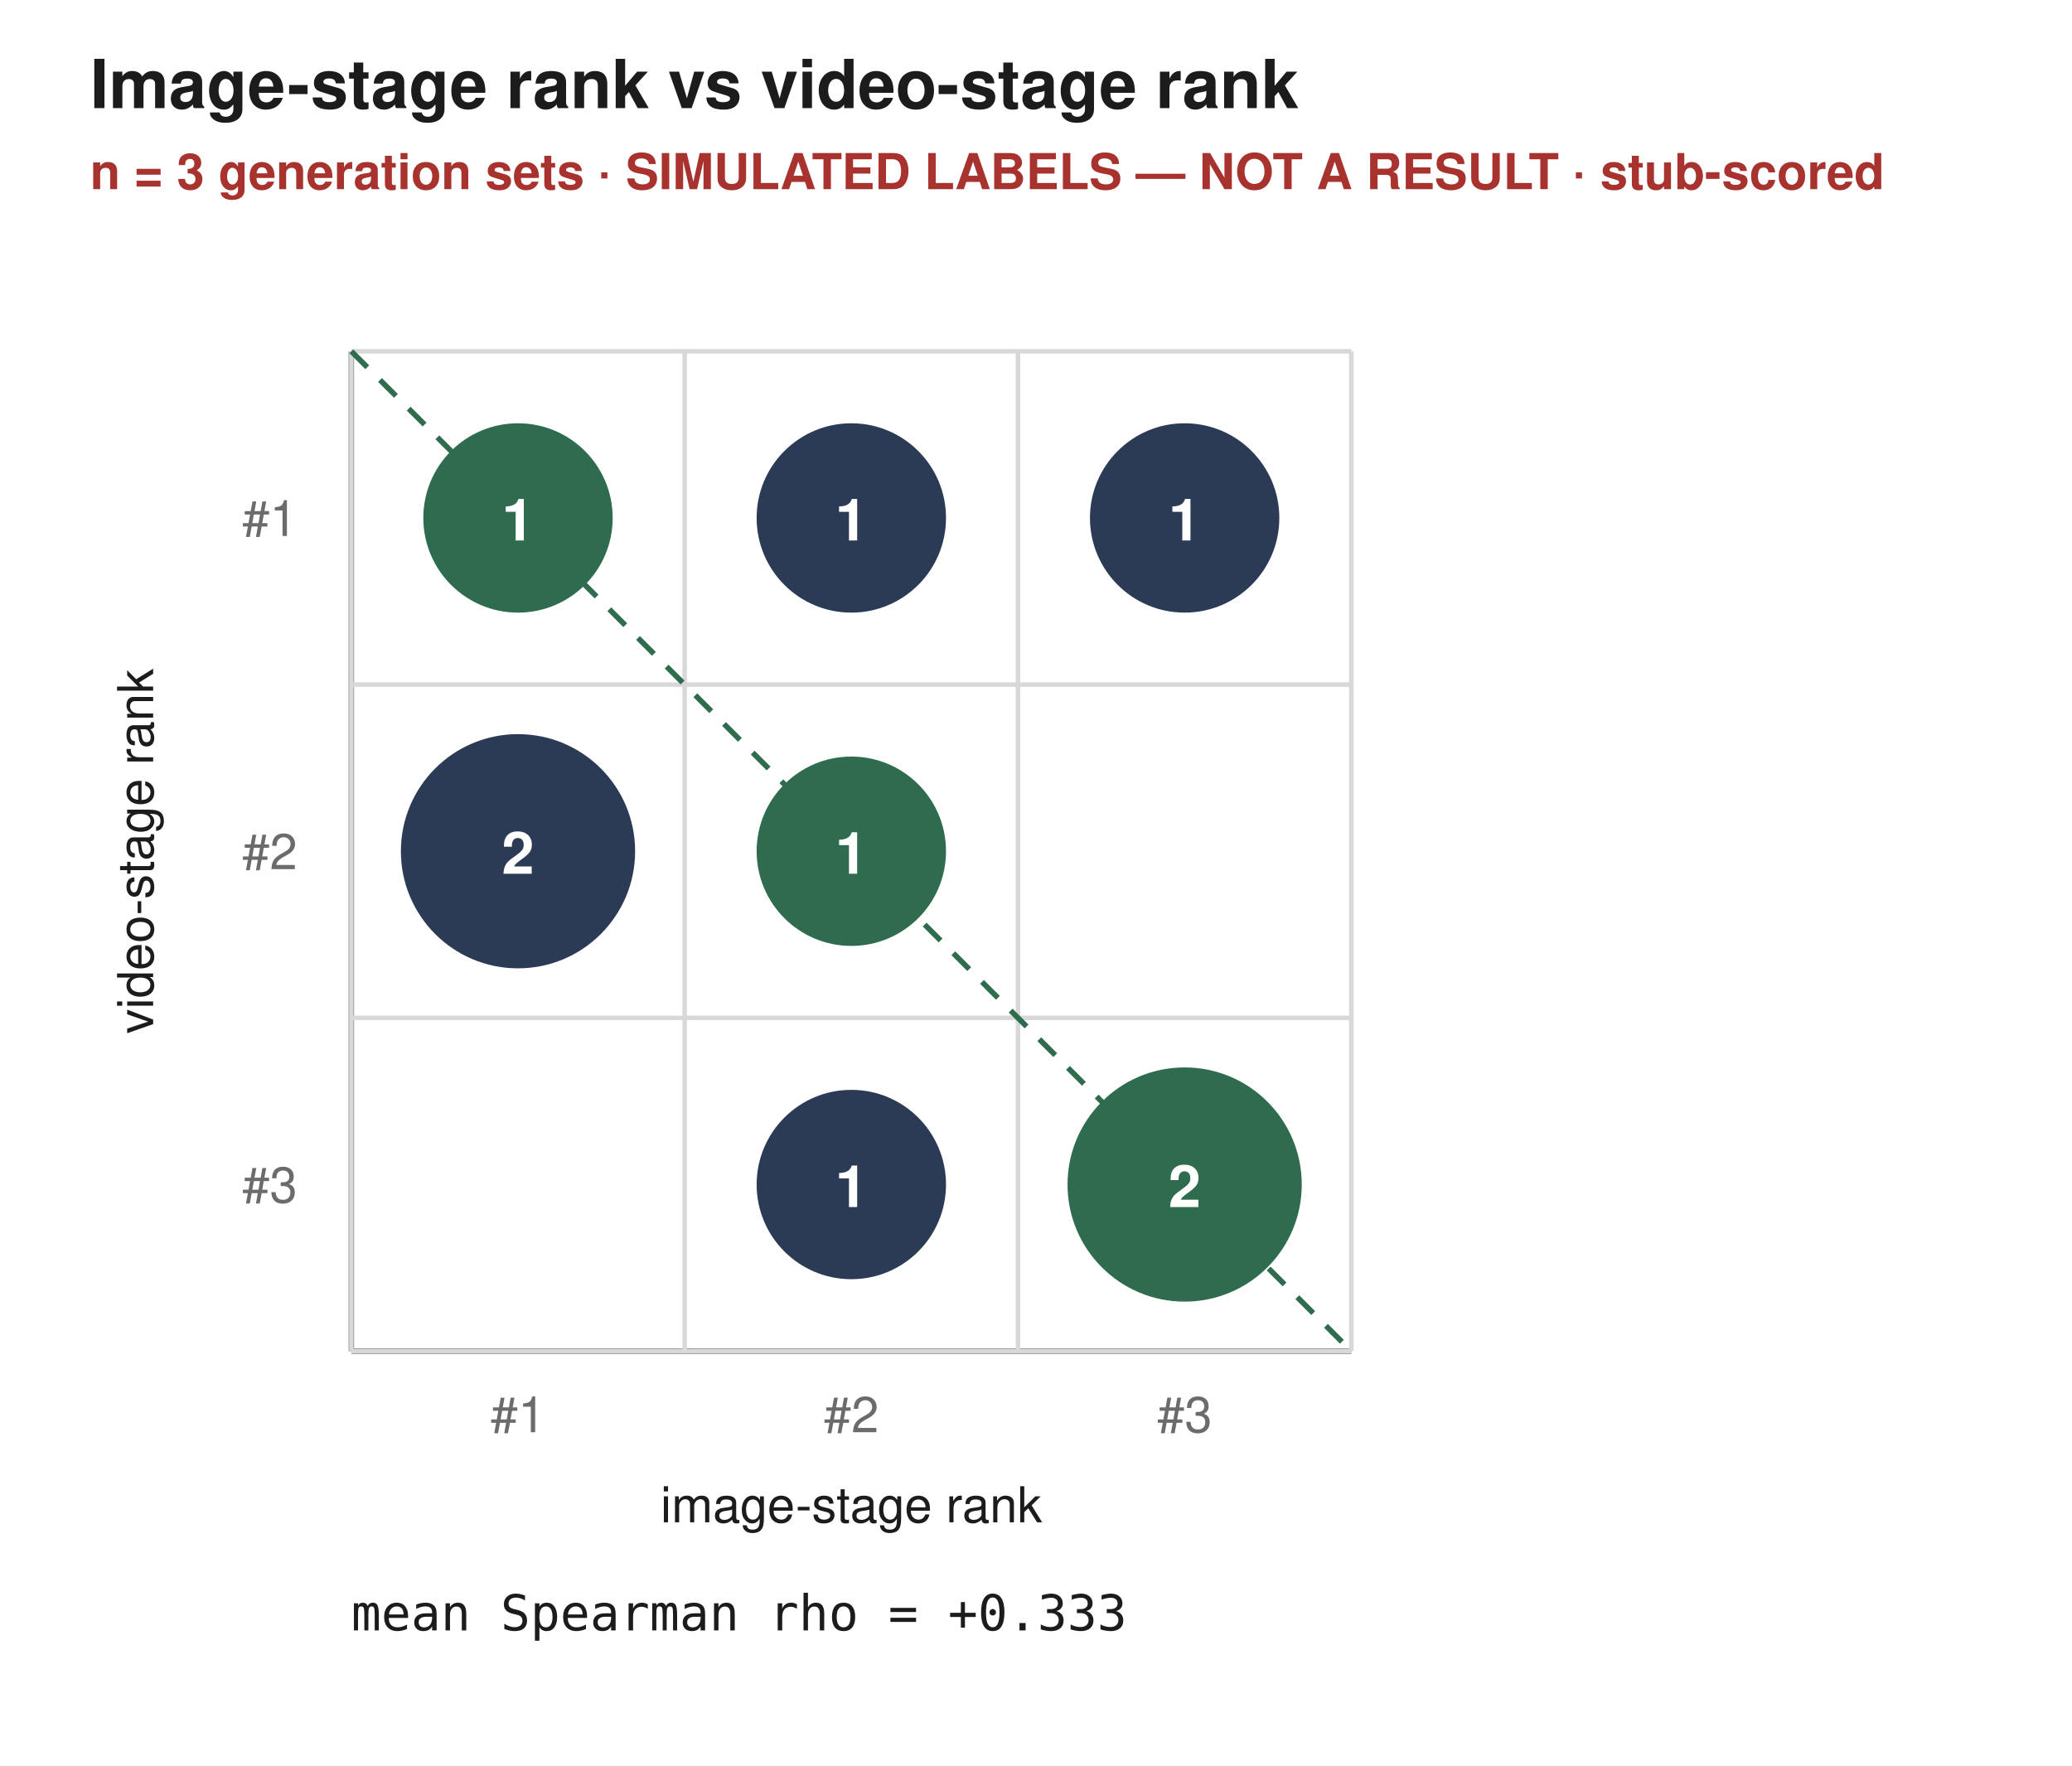
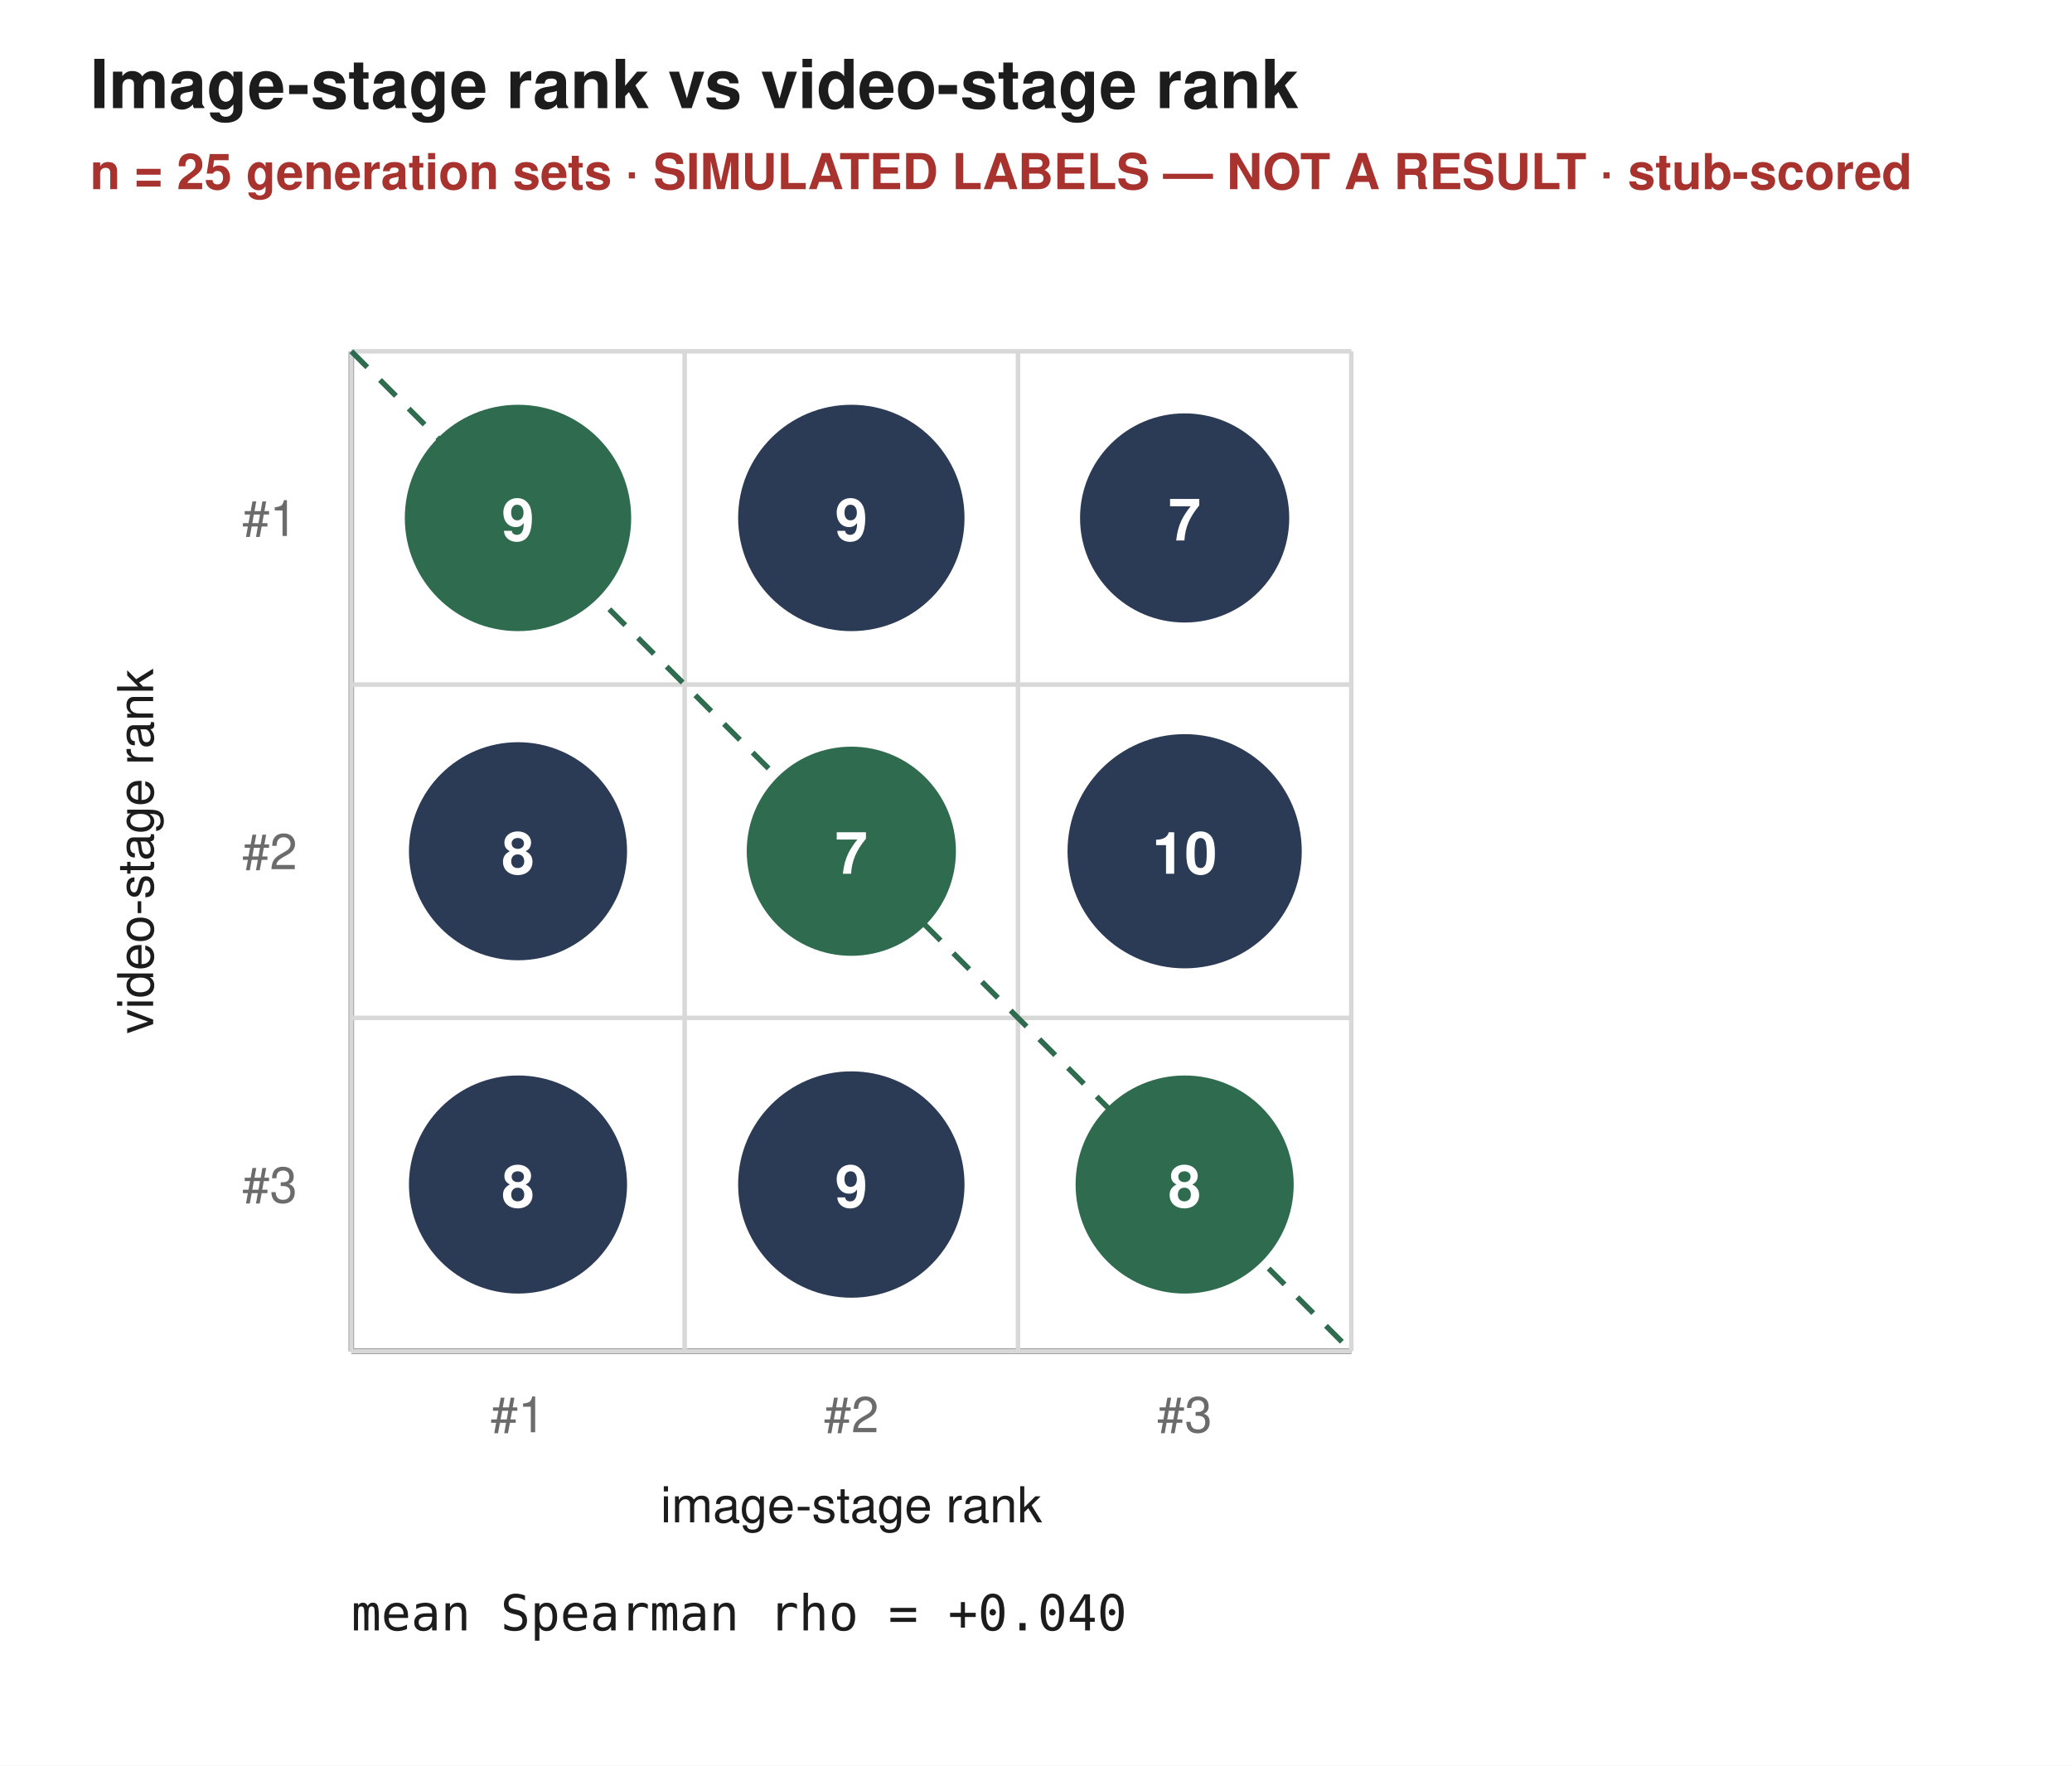
<svg xmlns="http://www.w3.org/2000/svg" viewBox="0 0 460 392" width="460" height="392" role="img" aria-label="Image-stage rank vs video-stage rank">
  <rect width="460" height="392" fill="#ffffff" />
  <text x="20" y="24" font-family="system-ui, -apple-system, 'Segoe UI', Helvetica, Arial, sans-serif" font-size="15" fill="#1c1c1c" text-anchor="start" font-weight="600" opacity="1">Image-stage rank vs video-stage rank</text>
-   <text x="20" y="42" font-family="system-ui, -apple-system, 'Segoe UI', Helvetica, Arial, sans-serif" font-size="11" fill="#a8322d" text-anchor="start" font-weight="600" opacity="1">n = 3 generation sets  ·  SIMULATED LABELS — NOT A RESULT  ·  stub-scored</text>
+   <text x="20" y="42" font-family="system-ui, -apple-system, 'Segoe UI', Helvetica, Arial, sans-serif" font-size="11" fill="#a8322d" text-anchor="start" font-weight="600" opacity="1">n = 25 generation sets  ·  SIMULATED LABELS — NOT A RESULT  ·  stub-scored</text>
  <line x1="78" y1="300" x2="300" y2="300" stroke="#6b6b6b" stroke-width="1.2" />
  <line x1="78" y1="78" x2="78" y2="300" stroke="#6b6b6b" stroke-width="1.2" />
  <line x1="78" y1="78" x2="300" y2="78" stroke="#d8d8d8" stroke-width="1" />
  <line x1="78" y1="78" x2="78" y2="300" stroke="#d8d8d8" stroke-width="1" />
  <line x1="78" y1="152" x2="300" y2="152" stroke="#d8d8d8" stroke-width="1" />
  <line x1="152" y1="78" x2="152" y2="300" stroke="#d8d8d8" stroke-width="1" />
  <line x1="78" y1="226" x2="300" y2="226" stroke="#d8d8d8" stroke-width="1" />
  <line x1="226" y1="78" x2="226" y2="300" stroke="#d8d8d8" stroke-width="1" />
  <line x1="78" y1="300" x2="300" y2="300" stroke="#d8d8d8" stroke-width="1" />
  <line x1="300" y1="78" x2="300" y2="300" stroke="#d8d8d8" stroke-width="1" />
  <line x1="78" y1="78" x2="300" y2="300" stroke="#2f6b4f" stroke-width="1.2" stroke-dasharray="5 4" />
  <text x="115" y="318" font-family="system-ui, -apple-system, 'Segoe UI', Helvetica, Arial, sans-serif" font-size="11" fill="#6b6b6b" text-anchor="middle" font-weight="normal" opacity="1">#1</text>
  <text x="66" y="119" font-family="system-ui, -apple-system, 'Segoe UI', Helvetica, Arial, sans-serif" font-size="11" fill="#6b6b6b" text-anchor="end" font-weight="normal" opacity="1">#1</text>
  <text x="189" y="318" font-family="system-ui, -apple-system, 'Segoe UI', Helvetica, Arial, sans-serif" font-size="11" fill="#6b6b6b" text-anchor="middle" font-weight="normal" opacity="1">#2</text>
  <text x="66" y="193" font-family="system-ui, -apple-system, 'Segoe UI', Helvetica, Arial, sans-serif" font-size="11" fill="#6b6b6b" text-anchor="end" font-weight="normal" opacity="1">#2</text>
  <text x="263" y="318" font-family="system-ui, -apple-system, 'Segoe UI', Helvetica, Arial, sans-serif" font-size="11" fill="#6b6b6b" text-anchor="middle" font-weight="normal" opacity="1">#3</text>
  <text x="66" y="267" font-family="system-ui, -apple-system, 'Segoe UI', Helvetica, Arial, sans-serif" font-size="11" fill="#6b6b6b" text-anchor="end" font-weight="normal" opacity="1">#3</text>
  <text x="189" y="338" font-family="system-ui, -apple-system, 'Segoe UI', Helvetica, Arial, sans-serif" font-size="11" fill="#1c1c1c" text-anchor="middle" font-weight="normal" opacity="1">image-stage rank</text>
  <text x="34" y="189" font-family="system-ui, -apple-system, 'Segoe UI', Helvetica, Arial, sans-serif" font-size="11" fill="#1c1c1c" text-anchor="middle" transform="rotate(-90 34 189)">video-stage rank</text>
-   <circle cx="115" cy="115" r="21.02" fill="#2f6b4f" />
-   <text x="115" y="120" font-family="system-ui, -apple-system, 'Segoe UI', Helvetica, Arial, sans-serif" font-size="13" fill="#ffffff" text-anchor="middle" font-weight="600" opacity="1">1</text>
-   <circle cx="115" cy="189" r="26" fill="#2b3a55" />
-   <text x="115" y="194" font-family="system-ui, -apple-system, 'Segoe UI', Helvetica, Arial, sans-serif" font-size="13" fill="#ffffff" text-anchor="middle" font-weight="600" opacity="1">2</text>
-   <circle cx="189" cy="115" r="21.02" fill="#2b3a55" />
-   <text x="189" y="120" font-family="system-ui, -apple-system, 'Segoe UI', Helvetica, Arial, sans-serif" font-size="13" fill="#ffffff" text-anchor="middle" font-weight="600" opacity="1">1</text>
-   <circle cx="189" cy="189" r="21.02" fill="#2f6b4f" />
-   <text x="189" y="194" font-family="system-ui, -apple-system, 'Segoe UI', Helvetica, Arial, sans-serif" font-size="13" fill="#ffffff" text-anchor="middle" font-weight="600" opacity="1">1</text>
-   <circle cx="189" cy="263" r="21.02" fill="#2b3a55" />
-   <text x="189" y="268" font-family="system-ui, -apple-system, 'Segoe UI', Helvetica, Arial, sans-serif" font-size="13" fill="#ffffff" text-anchor="middle" font-weight="600" opacity="1">1</text>
-   <circle cx="263" cy="115" r="21.02" fill="#2b3a55" />
-   <text x="263" y="120" font-family="system-ui, -apple-system, 'Segoe UI', Helvetica, Arial, sans-serif" font-size="13" fill="#ffffff" text-anchor="middle" font-weight="600" opacity="1">1</text>
-   <circle cx="263" cy="263" r="26" fill="#2f6b4f" />
-   <text x="263" y="268" font-family="system-ui, -apple-system, 'Segoe UI', Helvetica, Arial, sans-serif" font-size="13" fill="#ffffff" text-anchor="middle" font-weight="600" opacity="1">2</text>
-   <text x="78" y="362" font-family="ui-monospace, 'SF Mono', Menlo, Consolas, monospace" font-size="11" fill="#1c1c1c" text-anchor="start" font-weight="normal" opacity="1">mean Spearman rho = +0.333</text>
+   <circle cx="115" cy="115" r="25.13" fill="#2f6b4f" />
+   <text x="115" y="120" font-family="system-ui, -apple-system, 'Segoe UI', Helvetica, Arial, sans-serif" font-size="13" fill="#ffffff" text-anchor="middle" font-weight="600" opacity="1">9</text>
+   <circle cx="115" cy="189" r="24.21" fill="#2b3a55" />
+   <text x="115" y="194" font-family="system-ui, -apple-system, 'Segoe UI', Helvetica, Arial, sans-serif" font-size="13" fill="#ffffff" text-anchor="middle" font-weight="600" opacity="1">8</text>
+   <circle cx="115" cy="263" r="24.21" fill="#2b3a55" />
+   <text x="115" y="268" font-family="system-ui, -apple-system, 'Segoe UI', Helvetica, Arial, sans-serif" font-size="13" fill="#ffffff" text-anchor="middle" font-weight="600" opacity="1">8</text>
+   <circle cx="189" cy="115" r="25.13" fill="#2b3a55" />
+   <text x="189" y="120" font-family="system-ui, -apple-system, 'Segoe UI', Helvetica, Arial, sans-serif" font-size="13" fill="#ffffff" text-anchor="middle" font-weight="600" opacity="1">9</text>
+   <circle cx="189" cy="189" r="23.22" fill="#2f6b4f" />
+   <text x="189" y="194" font-family="system-ui, -apple-system, 'Segoe UI', Helvetica, Arial, sans-serif" font-size="13" fill="#ffffff" text-anchor="middle" font-weight="600" opacity="1">7</text>
+   <circle cx="189" cy="263" r="25.13" fill="#2b3a55" />
+   <text x="189" y="268" font-family="system-ui, -apple-system, 'Segoe UI', Helvetica, Arial, sans-serif" font-size="13" fill="#ffffff" text-anchor="middle" font-weight="600" opacity="1">9</text>
+   <circle cx="263" cy="115" r="23.22" fill="#2b3a55" />
+   <text x="263" y="120" font-family="system-ui, -apple-system, 'Segoe UI', Helvetica, Arial, sans-serif" font-size="13" fill="#ffffff" text-anchor="middle" font-weight="600" opacity="1">7</text>
+   <circle cx="263" cy="189" r="26" fill="#2b3a55" />
+   <text x="263" y="194" font-family="system-ui, -apple-system, 'Segoe UI', Helvetica, Arial, sans-serif" font-size="13" fill="#ffffff" text-anchor="middle" font-weight="600" opacity="1">10</text>
+   <circle cx="263" cy="263" r="24.21" fill="#2f6b4f" />
+   <text x="263" y="268" font-family="system-ui, -apple-system, 'Segoe UI', Helvetica, Arial, sans-serif" font-size="13" fill="#ffffff" text-anchor="middle" font-weight="600" opacity="1">8</text>
+   <text x="78" y="362" font-family="ui-monospace, 'SF Mono', Menlo, Consolas, monospace" font-size="11" fill="#1c1c1c" text-anchor="start" font-weight="normal" opacity="1">mean Spearman rho = +0.040</text>
</svg>
